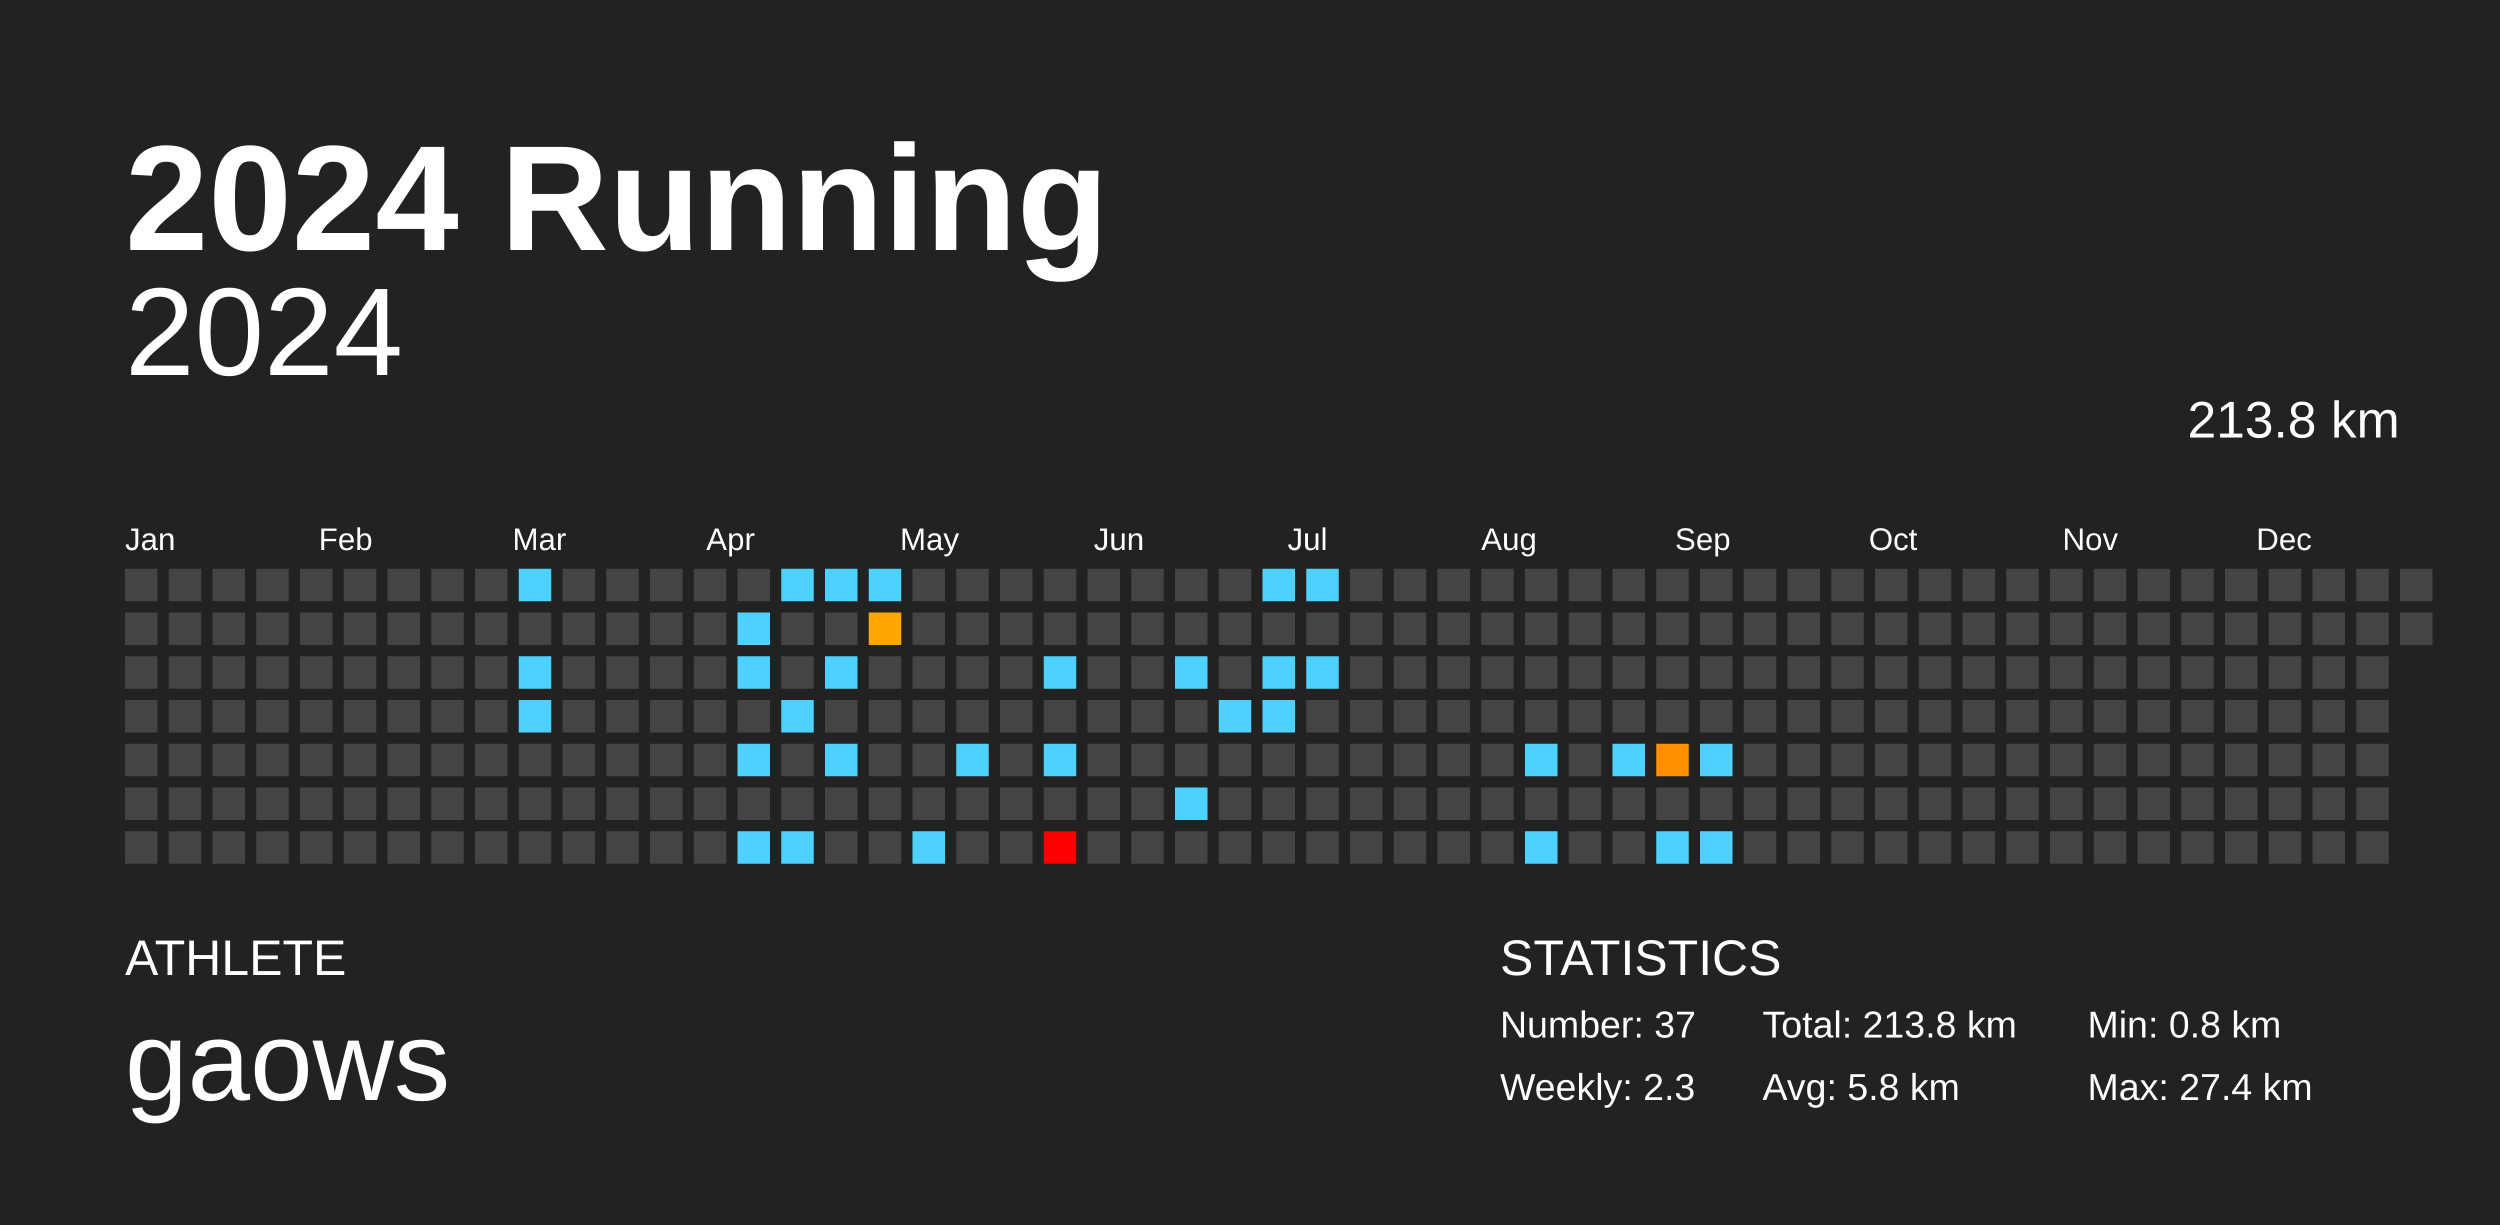
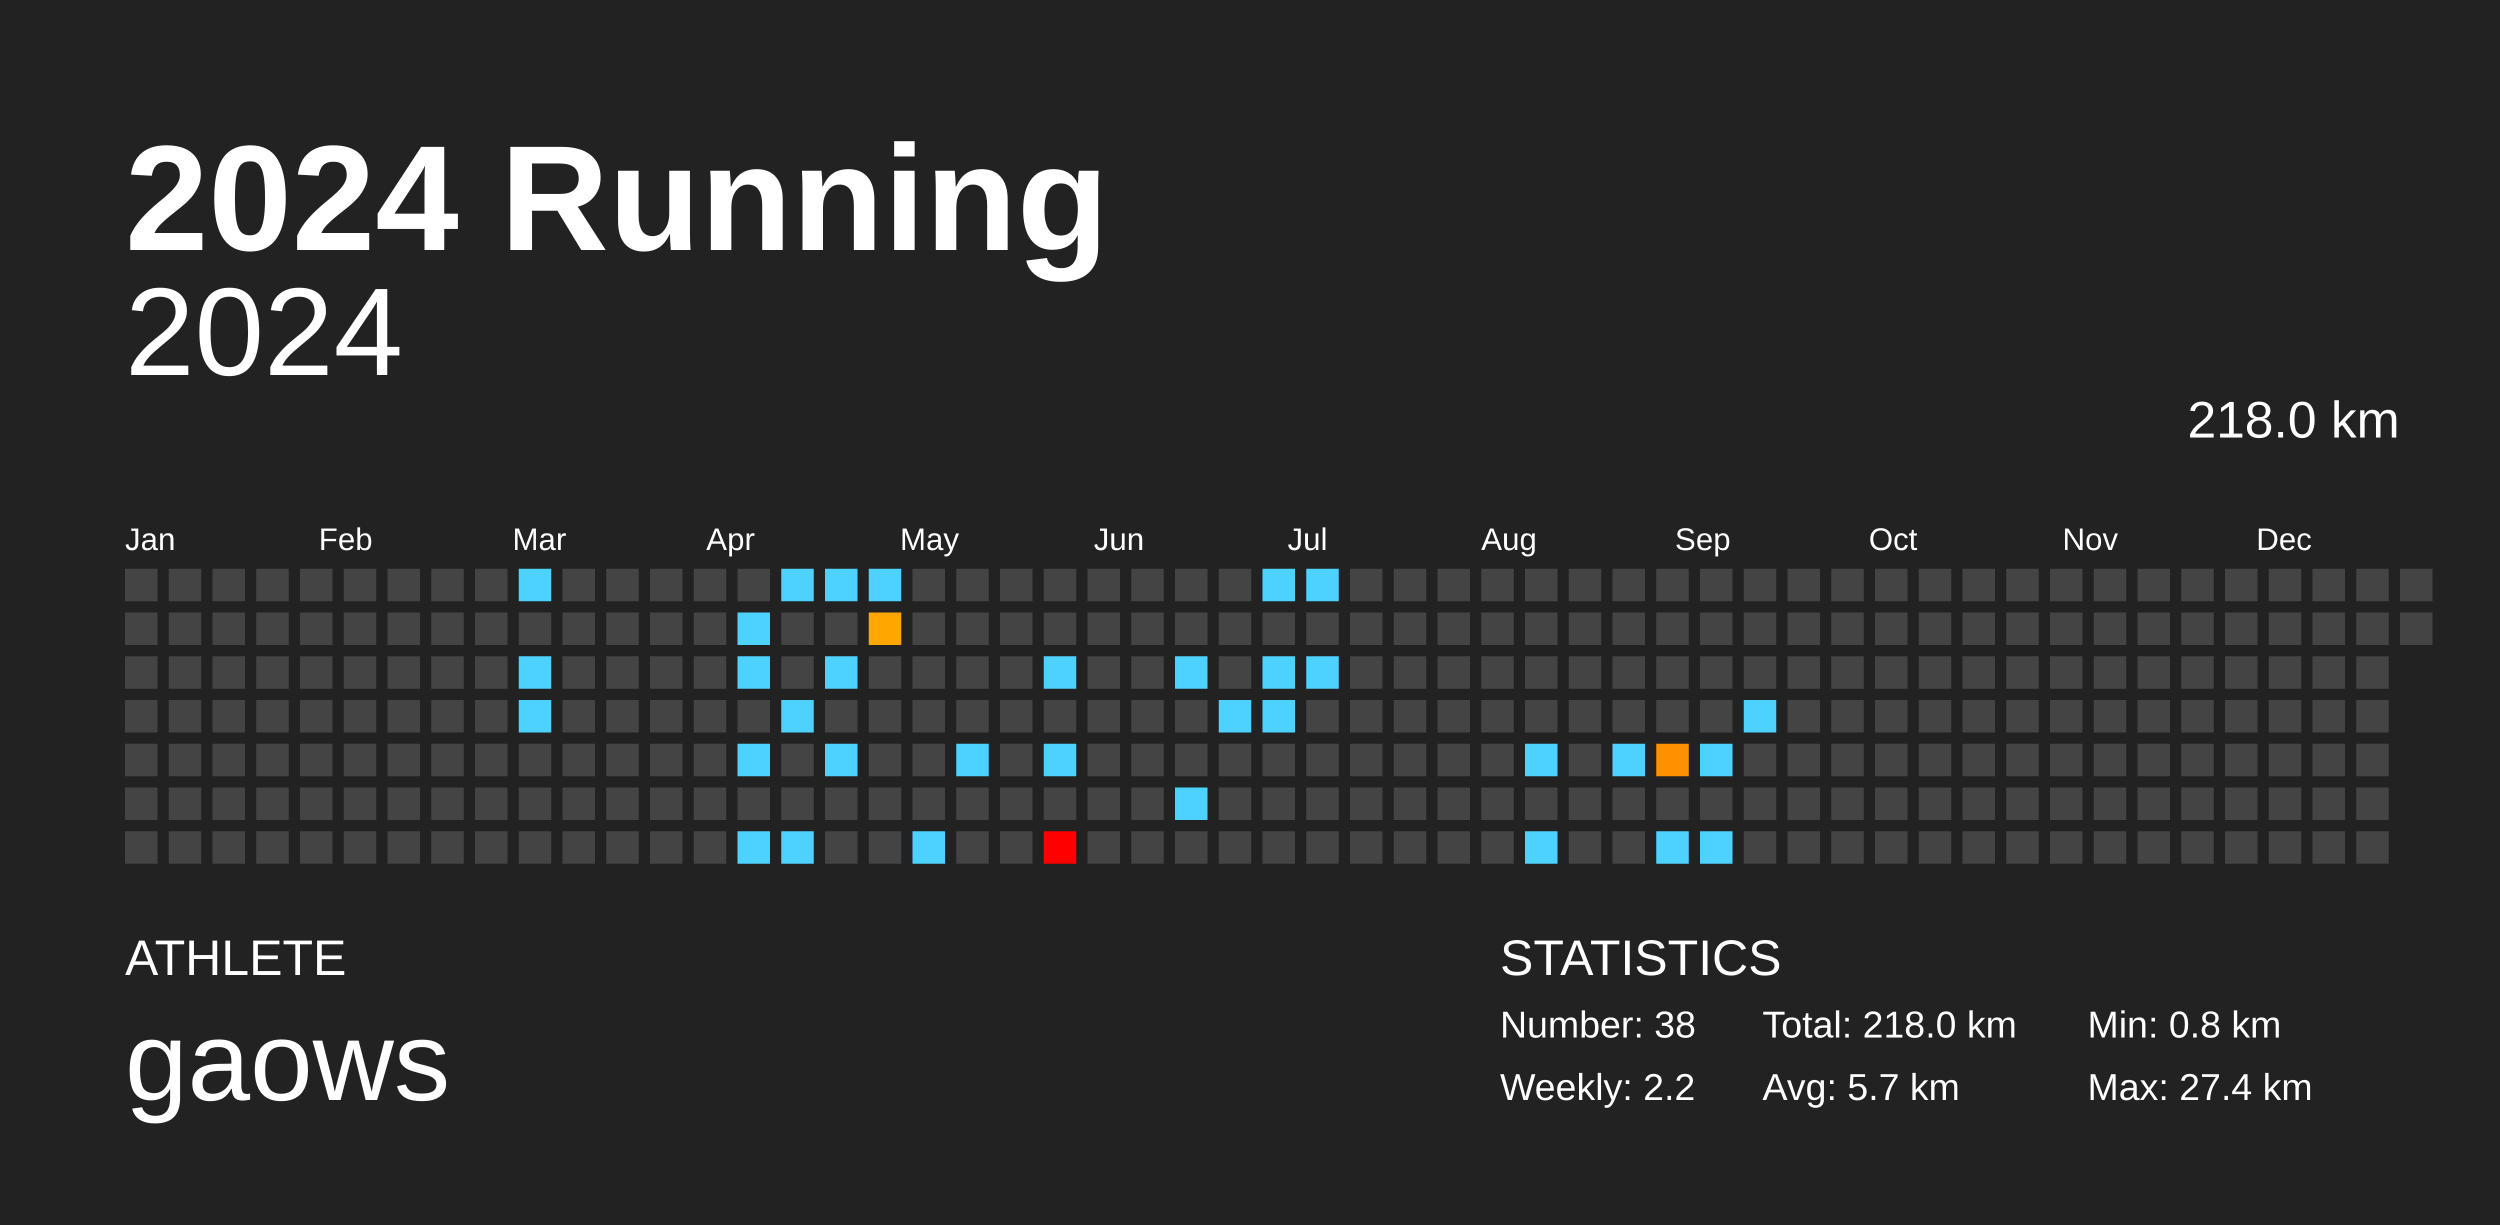
<svg xmlns="http://www.w3.org/2000/svg" baseProfile="full" height="98mm" version="1.1" viewBox="0,0,200,98" width="200mm">
  <defs />
  <rect fill="#222222" height="98" width="200" x="0" y="0" />
  <text fill="#FFFFFF" style="font-size:12px; font-family:Arial; font-weight:bold;" x="10" y="20">2024 Running</text>
  <text fill="#FFFFFF" style="font-size:4px; font-family:Arial" x="10" y="78">ATHLETE</text>
  <text fill="#FFFFFF" style="font-size:9px; font-family:Arial" x="10" y="88">gaows</text>
  <text fill="#FFFFFF" style="font-size:4px; font-family:Arial" x="120" y="78">STATISTICS</text>
-   <text fill="#FFFFFF" style="font-size:3px; font-family:Arial" x="120" y="83">Number: 37</text>
-   <text fill="#FFFFFF" style="font-size:3px; font-family:Arial" x="120" y="88">Weekly: 2.3</text>
-   <text fill="#FFFFFF" style="font-size:3px; font-family:Arial" x="141" y="83">Total: 213.8 km</text>
-   <text fill="#FFFFFF" style="font-size:3px; font-family:Arial" x="141" y="88">Avg: 5.8 km</text>
+   <text fill="#FFFFFF" style="font-size:3px; font-family:Arial" x="120" y="83">Number: 38</text>
+   <text fill="#FFFFFF" style="font-size:3px; font-family:Arial" x="120" y="88">Weekly: 2.2</text>
+   <text fill="#FFFFFF" style="font-size:3px; font-family:Arial" x="141" y="83">Total: 218.0 km</text>
+   <text fill="#FFFFFF" style="font-size:3px; font-family:Arial" x="141" y="88">Avg: 5.7 km</text>
  <text fill="#FFFFFF" style="font-size:3px; font-family:Arial" x="167" y="83">Min: 0.8 km</text>
  <text fill="#FFFFFF" style="font-size:3px; font-family:Arial" x="167" y="88">Max: 27.4 km</text>
  <text alignment-baseline="hanging" fill="#FFFFFF" style="font-size:10.0px; font-family:Arial;" x="10" y="30">2024</text>
-   <text alignment-baseline="hanging" fill="#FFFFFF" style="font-size:4.125px; font-family:Arial;" x="175" y="35">213.8 km</text>
+   <text alignment-baseline="hanging" fill="#FFFFFF" style="font-size:4.125px; font-family:Arial;" x="175" y="35">218.0 km</text>
  <text fill="#FFFFFF" style="font-size:2.5px; font-family:Arial" x="10.0" y="44">Jan</text>
  <text fill="#FFFFFF" style="font-size:2.5px; font-family:Arial" x="25.5" y="44">Feb</text>
  <text fill="#FFFFFF" style="font-size:2.5px; font-family:Arial" x="41.0" y="44">Mar</text>
  <text fill="#FFFFFF" style="font-size:2.5px; font-family:Arial" x="56.5" y="44">Apr</text>
  <text fill="#FFFFFF" style="font-size:2.5px; font-family:Arial" x="72.0" y="44">May</text>
  <text fill="#FFFFFF" style="font-size:2.5px; font-family:Arial" x="87.5" y="44">Jun</text>
  <text fill="#FFFFFF" style="font-size:2.5px; font-family:Arial" x="103.0" y="44">Jul</text>
  <text fill="#FFFFFF" style="font-size:2.5px; font-family:Arial" x="118.5" y="44">Aug</text>
  <text fill="#FFFFFF" style="font-size:2.5px; font-family:Arial" x="134.0" y="44">Sep</text>
  <text fill="#FFFFFF" style="font-size:2.5px; font-family:Arial" x="149.5" y="44">Oct</text>
  <text fill="#FFFFFF" style="font-size:2.5px; font-family:Arial" x="165.0" y="44">Nov</text>
  <text fill="#FFFFFF" style="font-size:2.5px; font-family:Arial" x="180.5" y="44">Dec</text>
  <rect fill="#444444" height="2.6" width="2.6" x="10.0" y="45.5" />
  <rect fill="#444444" height="2.6" width="2.6" x="10.0" y="49.0" />
  <rect fill="#444444" height="2.6" width="2.6" x="10.0" y="52.5" />
  <rect fill="#444444" height="2.6" width="2.6" x="10.0" y="56.0" />
  <rect fill="#444444" height="2.6" width="2.6" x="10.0" y="59.5" />
  <rect fill="#444444" height="2.6" width="2.6" x="10.0" y="63.0" />
  <rect fill="#444444" height="2.6" width="2.6" x="10.0" y="66.5" />
  <rect fill="#444444" height="2.6" width="2.6" x="13.5" y="45.5" />
  <rect fill="#444444" height="2.6" width="2.6" x="13.5" y="49.0" />
  <rect fill="#444444" height="2.6" width="2.6" x="13.5" y="52.5" />
  <rect fill="#444444" height="2.6" width="2.6" x="13.5" y="56.0" />
  <rect fill="#444444" height="2.6" width="2.6" x="13.5" y="59.5" />
  <rect fill="#444444" height="2.6" width="2.6" x="13.5" y="63.0" />
  <rect fill="#444444" height="2.6" width="2.6" x="13.5" y="66.5" />
  <rect fill="#444444" height="2.6" width="2.6" x="17.0" y="45.5" />
  <rect fill="#444444" height="2.6" width="2.6" x="17.0" y="49.0" />
  <rect fill="#444444" height="2.6" width="2.6" x="17.0" y="52.5" />
  <rect fill="#444444" height="2.6" width="2.6" x="17.0" y="56.0" />
  <rect fill="#444444" height="2.6" width="2.6" x="17.0" y="59.5" />
  <rect fill="#444444" height="2.6" width="2.6" x="17.0" y="63.0" />
  <rect fill="#444444" height="2.6" width="2.6" x="17.0" y="66.5" />
  <rect fill="#444444" height="2.6" width="2.6" x="20.5" y="45.5" />
  <rect fill="#444444" height="2.6" width="2.6" x="20.5" y="49.0" />
  <rect fill="#444444" height="2.6" width="2.6" x="20.5" y="52.5" />
  <rect fill="#444444" height="2.6" width="2.6" x="20.5" y="56.0" />
  <rect fill="#444444" height="2.6" width="2.6" x="20.5" y="59.5" />
  <rect fill="#444444" height="2.6" width="2.6" x="20.5" y="63.0" />
  <rect fill="#444444" height="2.6" width="2.6" x="20.5" y="66.5" />
  <rect fill="#444444" height="2.6" width="2.6" x="24.0" y="45.5" />
  <rect fill="#444444" height="2.6" width="2.6" x="24.0" y="49.0" />
  <rect fill="#444444" height="2.6" width="2.6" x="24.0" y="52.5" />
  <rect fill="#444444" height="2.6" width="2.6" x="24.0" y="56.0" />
  <rect fill="#444444" height="2.6" width="2.6" x="24.0" y="59.5" />
  <rect fill="#444444" height="2.6" width="2.6" x="24.0" y="63.0" />
  <rect fill="#444444" height="2.6" width="2.6" x="24.0" y="66.5" />
  <rect fill="#444444" height="2.6" width="2.6" x="27.5" y="45.5" />
  <rect fill="#444444" height="2.6" width="2.6" x="27.5" y="49.0" />
  <rect fill="#444444" height="2.6" width="2.6" x="27.5" y="52.5" />
  <rect fill="#444444" height="2.6" width="2.6" x="27.5" y="56.0" />
  <rect fill="#444444" height="2.6" width="2.6" x="27.5" y="59.5" />
  <rect fill="#444444" height="2.6" width="2.6" x="27.5" y="63.0" />
  <rect fill="#444444" height="2.6" width="2.6" x="27.5" y="66.5" />
  <rect fill="#444444" height="2.6" width="2.6" x="31.0" y="45.5" />
  <rect fill="#444444" height="2.6" width="2.6" x="31.0" y="49.0" />
  <rect fill="#444444" height="2.6" width="2.6" x="31.0" y="52.5" />
  <rect fill="#444444" height="2.6" width="2.6" x="31.0" y="56.0" />
  <rect fill="#444444" height="2.6" width="2.6" x="31.0" y="59.5" />
  <rect fill="#444444" height="2.6" width="2.6" x="31.0" y="63.0" />
  <rect fill="#444444" height="2.6" width="2.6" x="31.0" y="66.5" />
  <rect fill="#444444" height="2.6" width="2.6" x="34.5" y="45.5" />
  <rect fill="#444444" height="2.6" width="2.6" x="34.5" y="49.0" />
  <rect fill="#444444" height="2.6" width="2.6" x="34.5" y="52.5" />
  <rect fill="#444444" height="2.6" width="2.6" x="34.5" y="56.0" />
  <rect fill="#444444" height="2.6" width="2.6" x="34.5" y="59.5" />
  <rect fill="#444444" height="2.6" width="2.6" x="34.5" y="63.0" />
  <rect fill="#444444" height="2.6" width="2.6" x="34.5" y="66.5" />
  <rect fill="#444444" height="2.6" width="2.6" x="38.0" y="45.5" />
  <rect fill="#444444" height="2.6" width="2.6" x="38.0" y="49.0" />
  <rect fill="#444444" height="2.6" width="2.6" x="38.0" y="52.5" />
  <rect fill="#444444" height="2.6" width="2.6" x="38.0" y="56.0" />
  <rect fill="#444444" height="2.6" width="2.6" x="38.0" y="59.5" />
  <rect fill="#444444" height="2.6" width="2.6" x="38.0" y="63.0" />
  <rect fill="#444444" height="2.6" width="2.6" x="38.0" y="66.5" />
  <rect fill="#4dd2ff" height="2.6" width="2.6" x="41.5" y="45.5" />
  <rect fill="#444444" height="2.6" width="2.6" x="41.5" y="49.0" />
  <rect fill="#4dd2ff" height="2.6" width="2.6" x="41.5" y="52.5" />
  <rect fill="#4dd2ff" height="2.6" width="2.6" x="41.5" y="56.0" />
  <rect fill="#444444" height="2.6" width="2.6" x="41.5" y="59.5" />
  <rect fill="#444444" height="2.6" width="2.6" x="41.5" y="63.0" />
  <rect fill="#444444" height="2.6" width="2.6" x="41.5" y="66.5" />
  <rect fill="#444444" height="2.6" width="2.6" x="45.0" y="45.5" />
  <rect fill="#444444" height="2.6" width="2.6" x="45.0" y="49.0" />
  <rect fill="#444444" height="2.6" width="2.6" x="45.0" y="52.5" />
  <rect fill="#444444" height="2.6" width="2.6" x="45.0" y="56.0" />
  <rect fill="#444444" height="2.6" width="2.6" x="45.0" y="59.5" />
  <rect fill="#444444" height="2.6" width="2.6" x="45.0" y="63.0" />
  <rect fill="#444444" height="2.6" width="2.6" x="45.0" y="66.5" />
  <rect fill="#444444" height="2.6" width="2.6" x="48.5" y="45.5" />
  <rect fill="#444444" height="2.6" width="2.6" x="48.5" y="49.0" />
  <rect fill="#444444" height="2.6" width="2.6" x="48.5" y="52.5" />
  <rect fill="#444444" height="2.6" width="2.6" x="48.5" y="56.0" />
  <rect fill="#444444" height="2.6" width="2.6" x="48.5" y="59.5" />
  <rect fill="#444444" height="2.6" width="2.6" x="48.5" y="63.0" />
  <rect fill="#444444" height="2.6" width="2.6" x="48.5" y="66.5" />
  <rect fill="#444444" height="2.6" width="2.6" x="52.0" y="45.5" />
  <rect fill="#444444" height="2.6" width="2.6" x="52.0" y="49.0" />
  <rect fill="#444444" height="2.6" width="2.6" x="52.0" y="52.5" />
  <rect fill="#444444" height="2.6" width="2.6" x="52.0" y="56.0" />
  <rect fill="#444444" height="2.6" width="2.6" x="52.0" y="59.5" />
  <rect fill="#444444" height="2.6" width="2.6" x="52.0" y="63.0" />
  <rect fill="#444444" height="2.6" width="2.6" x="52.0" y="66.5" />
  <rect fill="#444444" height="2.6" width="2.6" x="55.5" y="45.5" />
  <rect fill="#444444" height="2.6" width="2.6" x="55.5" y="49.0" />
  <rect fill="#444444" height="2.6" width="2.6" x="55.5" y="52.5" />
  <rect fill="#444444" height="2.6" width="2.6" x="55.5" y="56.0" />
  <rect fill="#444444" height="2.6" width="2.6" x="55.5" y="59.5" />
  <rect fill="#444444" height="2.6" width="2.6" x="55.5" y="63.0" />
  <rect fill="#444444" height="2.6" width="2.6" x="55.5" y="66.5" />
  <rect fill="#444444" height="2.6" width="2.6" x="59.0" y="45.5" />
  <rect fill="#4dd2ff" height="2.6" width="2.6" x="59.0" y="49.0" />
  <rect fill="#4dd2ff" height="2.6" width="2.6" x="59.0" y="52.5" />
  <rect fill="#444444" height="2.6" width="2.6" x="59.0" y="56.0" />
  <rect fill="#4dd2ff" height="2.6" width="2.6" x="59.0" y="59.5" />
  <rect fill="#444444" height="2.6" width="2.6" x="59.0" y="63.0" />
  <rect fill="#4dd2ff" height="2.6" width="2.6" x="59.0" y="66.5" />
  <rect fill="#4dd2ff" height="2.6" width="2.6" x="62.5" y="45.5" />
  <rect fill="#444444" height="2.6" width="2.6" x="62.5" y="49.0" />
  <rect fill="#444444" height="2.6" width="2.6" x="62.5" y="52.5" />
  <rect fill="#4dd2ff" height="2.6" width="2.6" x="62.5" y="56.0" />
  <rect fill="#444444" height="2.6" width="2.6" x="62.5" y="59.5" />
  <rect fill="#444444" height="2.6" width="2.6" x="62.5" y="63.0" />
  <rect fill="#4dd2ff" height="2.6" width="2.6" x="62.5" y="66.5" />
  <rect fill="#4dd2ff" height="2.6" width="2.6" x="66.0" y="45.5" />
  <rect fill="#444444" height="2.6" width="2.6" x="66.0" y="49.0" />
  <rect fill="#4dd2ff" height="2.6" width="2.6" x="66.0" y="52.5" />
  <rect fill="#444444" height="2.6" width="2.6" x="66.0" y="56.0" />
  <rect fill="#4dd2ff" height="2.6" width="2.6" x="66.0" y="59.5" />
  <rect fill="#444444" height="2.6" width="2.6" x="66.0" y="63.0" />
  <rect fill="#444444" height="2.6" width="2.6" x="66.0" y="66.5" />
  <rect fill="#4dd2ff" height="2.6" width="2.6" x="69.5" y="45.5" />
  <rect fill="#ffa700" height="2.6" width="2.6" x="69.5" y="49.0" />
  <rect fill="#444444" height="2.6" width="2.6" x="69.5" y="52.5" />
  <rect fill="#444444" height="2.6" width="2.6" x="69.5" y="56.0" />
  <rect fill="#444444" height="2.6" width="2.6" x="69.5" y="59.5" />
  <rect fill="#444444" height="2.6" width="2.6" x="69.5" y="63.0" />
  <rect fill="#444444" height="2.6" width="2.6" x="69.5" y="66.5" />
  <rect fill="#444444" height="2.6" width="2.6" x="73.0" y="45.5" />
  <rect fill="#444444" height="2.6" width="2.6" x="73.0" y="49.0" />
  <rect fill="#444444" height="2.6" width="2.6" x="73.0" y="52.5" />
  <rect fill="#444444" height="2.6" width="2.6" x="73.0" y="56.0" />
  <rect fill="#444444" height="2.6" width="2.6" x="73.0" y="59.5" />
  <rect fill="#444444" height="2.6" width="2.6" x="73.0" y="63.0" />
  <rect fill="#4dd2ff" height="2.6" width="2.6" x="73.0" y="66.5" />
  <rect fill="#444444" height="2.6" width="2.6" x="76.5" y="45.5" />
  <rect fill="#444444" height="2.6" width="2.6" x="76.5" y="49.0" />
  <rect fill="#444444" height="2.6" width="2.6" x="76.5" y="52.5" />
  <rect fill="#444444" height="2.6" width="2.6" x="76.5" y="56.0" />
  <rect fill="#4dd2ff" height="2.6" width="2.6" x="76.5" y="59.5" />
  <rect fill="#444444" height="2.6" width="2.6" x="76.5" y="63.0" />
  <rect fill="#444444" height="2.6" width="2.6" x="76.5" y="66.5" />
  <rect fill="#444444" height="2.6" width="2.6" x="80.0" y="45.5" />
  <rect fill="#444444" height="2.6" width="2.6" x="80.0" y="49.0" />
  <rect fill="#444444" height="2.6" width="2.6" x="80.0" y="52.5" />
  <rect fill="#444444" height="2.6" width="2.6" x="80.0" y="56.0" />
  <rect fill="#444444" height="2.6" width="2.6" x="80.0" y="59.5" />
  <rect fill="#444444" height="2.6" width="2.6" x="80.0" y="63.0" />
  <rect fill="#444444" height="2.6" width="2.6" x="80.0" y="66.5" />
  <rect fill="#444444" height="2.6" width="2.6" x="83.5" y="45.5" />
  <rect fill="#444444" height="2.6" width="2.6" x="83.5" y="49.0" />
  <rect fill="#4dd2ff" height="2.6" width="2.6" x="83.5" y="52.5" />
  <rect fill="#444444" height="2.6" width="2.6" x="83.5" y="56.0" />
  <rect fill="#4dd2ff" height="2.6" width="2.6" x="83.5" y="59.5" />
  <rect fill="#444444" height="2.6" width="2.6" x="83.5" y="63.0" />
  <rect fill="red" height="2.6" width="2.6" x="83.5" y="66.5" />
  <rect fill="#444444" height="2.6" width="2.6" x="87.0" y="45.5" />
  <rect fill="#444444" height="2.6" width="2.6" x="87.0" y="49.0" />
  <rect fill="#444444" height="2.6" width="2.6" x="87.0" y="52.5" />
  <rect fill="#444444" height="2.6" width="2.6" x="87.0" y="56.0" />
  <rect fill="#444444" height="2.6" width="2.6" x="87.0" y="59.5" />
  <rect fill="#444444" height="2.6" width="2.6" x="87.0" y="63.0" />
  <rect fill="#444444" height="2.6" width="2.6" x="87.0" y="66.5" />
  <rect fill="#444444" height="2.6" width="2.6" x="90.5" y="45.5" />
  <rect fill="#444444" height="2.6" width="2.6" x="90.5" y="49.0" />
  <rect fill="#444444" height="2.6" width="2.6" x="90.5" y="52.5" />
  <rect fill="#444444" height="2.6" width="2.6" x="90.5" y="56.0" />
  <rect fill="#444444" height="2.6" width="2.6" x="90.5" y="59.5" />
  <rect fill="#444444" height="2.6" width="2.6" x="90.5" y="63.0" />
  <rect fill="#444444" height="2.6" width="2.6" x="90.5" y="66.5" />
  <rect fill="#444444" height="2.6" width="2.6" x="94.0" y="45.5" />
  <rect fill="#444444" height="2.6" width="2.6" x="94.0" y="49.0" />
  <rect fill="#4dd2ff" height="2.6" width="2.6" x="94.0" y="52.5" />
  <rect fill="#444444" height="2.6" width="2.6" x="94.0" y="56.0" />
  <rect fill="#444444" height="2.6" width="2.6" x="94.0" y="59.5" />
  <rect fill="#4dd2ff" height="2.6" width="2.6" x="94.0" y="63.0" />
  <rect fill="#444444" height="2.6" width="2.6" x="94.0" y="66.5" />
  <rect fill="#444444" height="2.6" width="2.6" x="97.5" y="45.5" />
  <rect fill="#444444" height="2.6" width="2.6" x="97.5" y="49.0" />
  <rect fill="#444444" height="2.6" width="2.6" x="97.5" y="52.5" />
  <rect fill="#4dd2ff" height="2.6" width="2.6" x="97.5" y="56.0" />
  <rect fill="#444444" height="2.6" width="2.6" x="97.5" y="59.5" />
  <rect fill="#444444" height="2.6" width="2.6" x="97.5" y="63.0" />
  <rect fill="#444444" height="2.6" width="2.6" x="97.5" y="66.5" />
  <rect fill="#4dd2ff" height="2.6" width="2.6" x="101.0" y="45.5" />
  <rect fill="#444444" height="2.6" width="2.6" x="101.0" y="49.0" />
  <rect fill="#4dd2ff" height="2.6" width="2.6" x="101.0" y="52.5" />
  <rect fill="#4dd2ff" height="2.6" width="2.6" x="101.0" y="56.0" />
  <rect fill="#444444" height="2.6" width="2.6" x="101.0" y="59.5" />
  <rect fill="#444444" height="2.6" width="2.6" x="101.0" y="63.0" />
  <rect fill="#444444" height="2.6" width="2.6" x="101.0" y="66.5" />
  <rect fill="#4dd2ff" height="2.6" width="2.6" x="104.5" y="45.5" />
  <rect fill="#444444" height="2.6" width="2.6" x="104.5" y="49.0" />
  <rect fill="#4dd2ff" height="2.6" width="2.6" x="104.5" y="52.5" />
  <rect fill="#444444" height="2.6" width="2.6" x="104.5" y="56.0" />
  <rect fill="#444444" height="2.6" width="2.6" x="104.5" y="59.5" />
  <rect fill="#444444" height="2.6" width="2.6" x="104.5" y="63.0" />
  <rect fill="#444444" height="2.6" width="2.6" x="104.5" y="66.5" />
  <rect fill="#444444" height="2.6" width="2.6" x="108.0" y="45.5" />
  <rect fill="#444444" height="2.6" width="2.6" x="108.0" y="49.0" />
  <rect fill="#444444" height="2.6" width="2.6" x="108.0" y="52.5" />
  <rect fill="#444444" height="2.6" width="2.6" x="108.0" y="56.0" />
  <rect fill="#444444" height="2.6" width="2.6" x="108.0" y="59.5" />
  <rect fill="#444444" height="2.6" width="2.6" x="108.0" y="63.0" />
  <rect fill="#444444" height="2.6" width="2.6" x="108.0" y="66.5" />
  <rect fill="#444444" height="2.6" width="2.6" x="111.5" y="45.5" />
  <rect fill="#444444" height="2.6" width="2.6" x="111.5" y="49.0" />
  <rect fill="#444444" height="2.6" width="2.6" x="111.5" y="52.5" />
  <rect fill="#444444" height="2.6" width="2.6" x="111.5" y="56.0" />
  <rect fill="#444444" height="2.6" width="2.6" x="111.5" y="59.5" />
  <rect fill="#444444" height="2.6" width="2.6" x="111.5" y="63.0" />
  <rect fill="#444444" height="2.6" width="2.6" x="111.5" y="66.5" />
  <rect fill="#444444" height="2.6" width="2.6" x="115.0" y="45.5" />
  <rect fill="#444444" height="2.6" width="2.6" x="115.0" y="49.0" />
  <rect fill="#444444" height="2.6" width="2.6" x="115.0" y="52.5" />
  <rect fill="#444444" height="2.6" width="2.6" x="115.0" y="56.0" />
  <rect fill="#444444" height="2.6" width="2.6" x="115.0" y="59.5" />
  <rect fill="#444444" height="2.6" width="2.6" x="115.0" y="63.0" />
  <rect fill="#444444" height="2.6" width="2.6" x="115.0" y="66.5" />
  <rect fill="#444444" height="2.6" width="2.6" x="118.5" y="45.5" />
  <rect fill="#444444" height="2.6" width="2.6" x="118.5" y="49.0" />
  <rect fill="#444444" height="2.6" width="2.6" x="118.5" y="52.5" />
  <rect fill="#444444" height="2.6" width="2.6" x="118.5" y="56.0" />
  <rect fill="#444444" height="2.6" width="2.6" x="118.5" y="59.5" />
  <rect fill="#444444" height="2.6" width="2.6" x="118.5" y="63.0" />
  <rect fill="#444444" height="2.6" width="2.6" x="118.5" y="66.5" />
  <rect fill="#444444" height="2.6" width="2.6" x="122.0" y="45.5" />
  <rect fill="#444444" height="2.6" width="2.6" x="122.0" y="49.0" />
  <rect fill="#444444" height="2.6" width="2.6" x="122.0" y="52.5" />
  <rect fill="#444444" height="2.6" width="2.6" x="122.0" y="56.0" />
  <rect fill="#4dd2ff" height="2.6" width="2.6" x="122.0" y="59.5" />
  <rect fill="#444444" height="2.6" width="2.6" x="122.0" y="63.0" />
  <rect fill="#4dd2ff" height="2.6" width="2.6" x="122.0" y="66.5" />
  <rect fill="#444444" height="2.6" width="2.6" x="125.5" y="45.5" />
  <rect fill="#444444" height="2.6" width="2.6" x="125.5" y="49.0" />
  <rect fill="#444444" height="2.6" width="2.6" x="125.5" y="52.5" />
  <rect fill="#444444" height="2.6" width="2.6" x="125.5" y="56.0" />
  <rect fill="#444444" height="2.6" width="2.6" x="125.5" y="59.5" />
  <rect fill="#444444" height="2.6" width="2.6" x="125.5" y="63.0" />
  <rect fill="#444444" height="2.6" width="2.6" x="125.5" y="66.5" />
  <rect fill="#444444" height="2.6" width="2.6" x="129.0" y="45.5" />
  <rect fill="#444444" height="2.6" width="2.6" x="129.0" y="49.0" />
  <rect fill="#444444" height="2.6" width="2.6" x="129.0" y="52.5" />
  <rect fill="#444444" height="2.6" width="2.6" x="129.0" y="56.0" />
  <rect fill="#4dd2ff" height="2.6" width="2.6" x="129.0" y="59.5" />
  <rect fill="#444444" height="2.6" width="2.6" x="129.0" y="63.0" />
  <rect fill="#444444" height="2.6" width="2.6" x="129.0" y="66.5" />
  <rect fill="#444444" height="2.6" width="2.6" x="132.5" y="45.5" />
  <rect fill="#444444" height="2.6" width="2.6" x="132.5" y="49.0" />
  <rect fill="#444444" height="2.6" width="2.6" x="132.5" y="52.5" />
  <rect fill="#444444" height="2.6" width="2.6" x="132.5" y="56.0" />
  <rect fill="#ff9100" height="2.6" width="2.6" x="132.5" y="59.5" />
  <rect fill="#444444" height="2.6" width="2.6" x="132.5" y="63.0" />
  <rect fill="#4dd2ff" height="2.6" width="2.6" x="132.5" y="66.5" />
  <rect fill="#444444" height="2.6" width="2.6" x="136.0" y="45.5" />
  <rect fill="#444444" height="2.6" width="2.6" x="136.0" y="49.0" />
  <rect fill="#444444" height="2.6" width="2.6" x="136.0" y="52.5" />
  <rect fill="#444444" height="2.6" width="2.6" x="136.0" y="56.0" />
  <rect fill="#4dd2ff" height="2.6" width="2.6" x="136.0" y="59.5" />
  <rect fill="#444444" height="2.6" width="2.6" x="136.0" y="63.0" />
  <rect fill="#4dd2ff" height="2.6" width="2.6" x="136.0" y="66.5" />
  <rect fill="#444444" height="2.6" width="2.6" x="139.5" y="45.5" />
  <rect fill="#444444" height="2.6" width="2.6" x="139.5" y="49.0" />
  <rect fill="#444444" height="2.6" width="2.6" x="139.5" y="52.5" />
-   <rect fill="#444444" height="2.6" width="2.6" x="139.5" y="56.0" />
+   <rect fill="#4dd2ff" height="2.6" width="2.6" x="139.5" y="56.0" />
  <rect fill="#444444" height="2.6" width="2.6" x="139.5" y="59.5" />
  <rect fill="#444444" height="2.6" width="2.6" x="139.5" y="63.0" />
  <rect fill="#444444" height="2.6" width="2.6" x="139.5" y="66.5" />
  <rect fill="#444444" height="2.6" width="2.6" x="143.0" y="45.5" />
  <rect fill="#444444" height="2.6" width="2.6" x="143.0" y="49.0" />
  <rect fill="#444444" height="2.6" width="2.6" x="143.0" y="52.5" />
  <rect fill="#444444" height="2.6" width="2.6" x="143.0" y="56.0" />
  <rect fill="#444444" height="2.6" width="2.6" x="143.0" y="59.5" />
  <rect fill="#444444" height="2.6" width="2.6" x="143.0" y="63.0" />
  <rect fill="#444444" height="2.6" width="2.6" x="143.0" y="66.5" />
  <rect fill="#444444" height="2.6" width="2.6" x="146.5" y="45.5" />
  <rect fill="#444444" height="2.6" width="2.6" x="146.5" y="49.0" />
  <rect fill="#444444" height="2.6" width="2.6" x="146.5" y="52.5" />
  <rect fill="#444444" height="2.6" width="2.6" x="146.5" y="56.0" />
  <rect fill="#444444" height="2.6" width="2.6" x="146.5" y="59.5" />
  <rect fill="#444444" height="2.6" width="2.6" x="146.5" y="63.0" />
  <rect fill="#444444" height="2.6" width="2.6" x="146.5" y="66.5" />
  <rect fill="#444444" height="2.6" width="2.6" x="150.0" y="45.5" />
  <rect fill="#444444" height="2.6" width="2.6" x="150.0" y="49.0" />
  <rect fill="#444444" height="2.6" width="2.6" x="150.0" y="52.5" />
  <rect fill="#444444" height="2.6" width="2.6" x="150.0" y="56.0" />
  <rect fill="#444444" height="2.6" width="2.6" x="150.0" y="59.5" />
  <rect fill="#444444" height="2.6" width="2.6" x="150.0" y="63.0" />
  <rect fill="#444444" height="2.6" width="2.6" x="150.0" y="66.5" />
  <rect fill="#444444" height="2.6" width="2.6" x="153.5" y="45.5" />
  <rect fill="#444444" height="2.6" width="2.6" x="153.5" y="49.0" />
  <rect fill="#444444" height="2.6" width="2.6" x="153.5" y="52.5" />
  <rect fill="#444444" height="2.6" width="2.6" x="153.5" y="56.0" />
  <rect fill="#444444" height="2.6" width="2.6" x="153.5" y="59.5" />
  <rect fill="#444444" height="2.6" width="2.6" x="153.5" y="63.0" />
  <rect fill="#444444" height="2.6" width="2.6" x="153.5" y="66.5" />
  <rect fill="#444444" height="2.6" width="2.6" x="157.0" y="45.5" />
  <rect fill="#444444" height="2.6" width="2.6" x="157.0" y="49.0" />
  <rect fill="#444444" height="2.6" width="2.6" x="157.0" y="52.5" />
  <rect fill="#444444" height="2.6" width="2.6" x="157.0" y="56.0" />
  <rect fill="#444444" height="2.6" width="2.6" x="157.0" y="59.5" />
  <rect fill="#444444" height="2.6" width="2.6" x="157.0" y="63.0" />
  <rect fill="#444444" height="2.6" width="2.6" x="157.0" y="66.5" />
  <rect fill="#444444" height="2.6" width="2.6" x="160.5" y="45.5" />
  <rect fill="#444444" height="2.6" width="2.6" x="160.5" y="49.0" />
  <rect fill="#444444" height="2.6" width="2.6" x="160.5" y="52.5" />
  <rect fill="#444444" height="2.6" width="2.6" x="160.5" y="56.0" />
  <rect fill="#444444" height="2.6" width="2.6" x="160.5" y="59.5" />
  <rect fill="#444444" height="2.6" width="2.6" x="160.5" y="63.0" />
  <rect fill="#444444" height="2.6" width="2.6" x="160.5" y="66.5" />
  <rect fill="#444444" height="2.6" width="2.6" x="164.0" y="45.5" />
  <rect fill="#444444" height="2.6" width="2.6" x="164.0" y="49.0" />
  <rect fill="#444444" height="2.6" width="2.6" x="164.0" y="52.5" />
  <rect fill="#444444" height="2.6" width="2.6" x="164.0" y="56.0" />
  <rect fill="#444444" height="2.6" width="2.6" x="164.0" y="59.5" />
  <rect fill="#444444" height="2.6" width="2.6" x="164.0" y="63.0" />
  <rect fill="#444444" height="2.6" width="2.6" x="164.0" y="66.5" />
  <rect fill="#444444" height="2.6" width="2.6" x="167.5" y="45.5" />
  <rect fill="#444444" height="2.6" width="2.6" x="167.5" y="49.0" />
  <rect fill="#444444" height="2.6" width="2.6" x="167.5" y="52.5" />
  <rect fill="#444444" height="2.6" width="2.6" x="167.5" y="56.0" />
  <rect fill="#444444" height="2.6" width="2.6" x="167.5" y="59.5" />
  <rect fill="#444444" height="2.6" width="2.6" x="167.5" y="63.0" />
  <rect fill="#444444" height="2.6" width="2.6" x="167.5" y="66.5" />
  <rect fill="#444444" height="2.6" width="2.6" x="171.0" y="45.5" />
  <rect fill="#444444" height="2.6" width="2.6" x="171.0" y="49.0" />
  <rect fill="#444444" height="2.6" width="2.6" x="171.0" y="52.5" />
  <rect fill="#444444" height="2.6" width="2.6" x="171.0" y="56.0" />
  <rect fill="#444444" height="2.6" width="2.6" x="171.0" y="59.5" />
  <rect fill="#444444" height="2.6" width="2.6" x="171.0" y="63.0" />
  <rect fill="#444444" height="2.6" width="2.6" x="171.0" y="66.5" />
  <rect fill="#444444" height="2.6" width="2.6" x="174.5" y="45.5" />
  <rect fill="#444444" height="2.6" width="2.6" x="174.5" y="49.0" />
  <rect fill="#444444" height="2.6" width="2.6" x="174.5" y="52.5" />
  <rect fill="#444444" height="2.6" width="2.6" x="174.5" y="56.0" />
  <rect fill="#444444" height="2.6" width="2.6" x="174.5" y="59.5" />
  <rect fill="#444444" height="2.6" width="2.6" x="174.5" y="63.0" />
  <rect fill="#444444" height="2.6" width="2.6" x="174.5" y="66.5" />
  <rect fill="#444444" height="2.6" width="2.6" x="178.0" y="45.5" />
  <rect fill="#444444" height="2.6" width="2.6" x="178.0" y="49.0" />
  <rect fill="#444444" height="2.6" width="2.6" x="178.0" y="52.5" />
  <rect fill="#444444" height="2.6" width="2.6" x="178.0" y="56.0" />
  <rect fill="#444444" height="2.6" width="2.6" x="178.0" y="59.5" />
  <rect fill="#444444" height="2.6" width="2.6" x="178.0" y="63.0" />
  <rect fill="#444444" height="2.6" width="2.6" x="178.0" y="66.5" />
  <rect fill="#444444" height="2.6" width="2.6" x="181.5" y="45.5" />
  <rect fill="#444444" height="2.6" width="2.6" x="181.5" y="49.0" />
  <rect fill="#444444" height="2.6" width="2.6" x="181.5" y="52.5" />
  <rect fill="#444444" height="2.6" width="2.6" x="181.5" y="56.0" />
  <rect fill="#444444" height="2.6" width="2.6" x="181.5" y="59.5" />
  <rect fill="#444444" height="2.6" width="2.6" x="181.5" y="63.0" />
  <rect fill="#444444" height="2.6" width="2.6" x="181.5" y="66.5" />
  <rect fill="#444444" height="2.6" width="2.6" x="185.0" y="45.5" />
  <rect fill="#444444" height="2.6" width="2.6" x="185.0" y="49.0" />
  <rect fill="#444444" height="2.6" width="2.6" x="185.0" y="52.5" />
  <rect fill="#444444" height="2.6" width="2.6" x="185.0" y="56.0" />
  <rect fill="#444444" height="2.6" width="2.6" x="185.0" y="59.5" />
  <rect fill="#444444" height="2.6" width="2.6" x="185.0" y="63.0" />
  <rect fill="#444444" height="2.6" width="2.6" x="185.0" y="66.5" />
  <rect fill="#444444" height="2.6" width="2.6" x="188.5" y="45.5" />
  <rect fill="#444444" height="2.6" width="2.6" x="188.5" y="49.0" />
  <rect fill="#444444" height="2.6" width="2.6" x="188.5" y="52.5" />
  <rect fill="#444444" height="2.6" width="2.6" x="188.5" y="56.0" />
  <rect fill="#444444" height="2.6" width="2.6" x="188.5" y="59.5" />
  <rect fill="#444444" height="2.6" width="2.6" x="188.5" y="63.0" />
  <rect fill="#444444" height="2.6" width="2.6" x="188.5" y="66.5" />
  <rect fill="#444444" height="2.6" width="2.6" x="192.0" y="45.5" />
  <rect fill="#444444" height="2.6" width="2.6" x="192.0" y="49.0" />
</svg>
